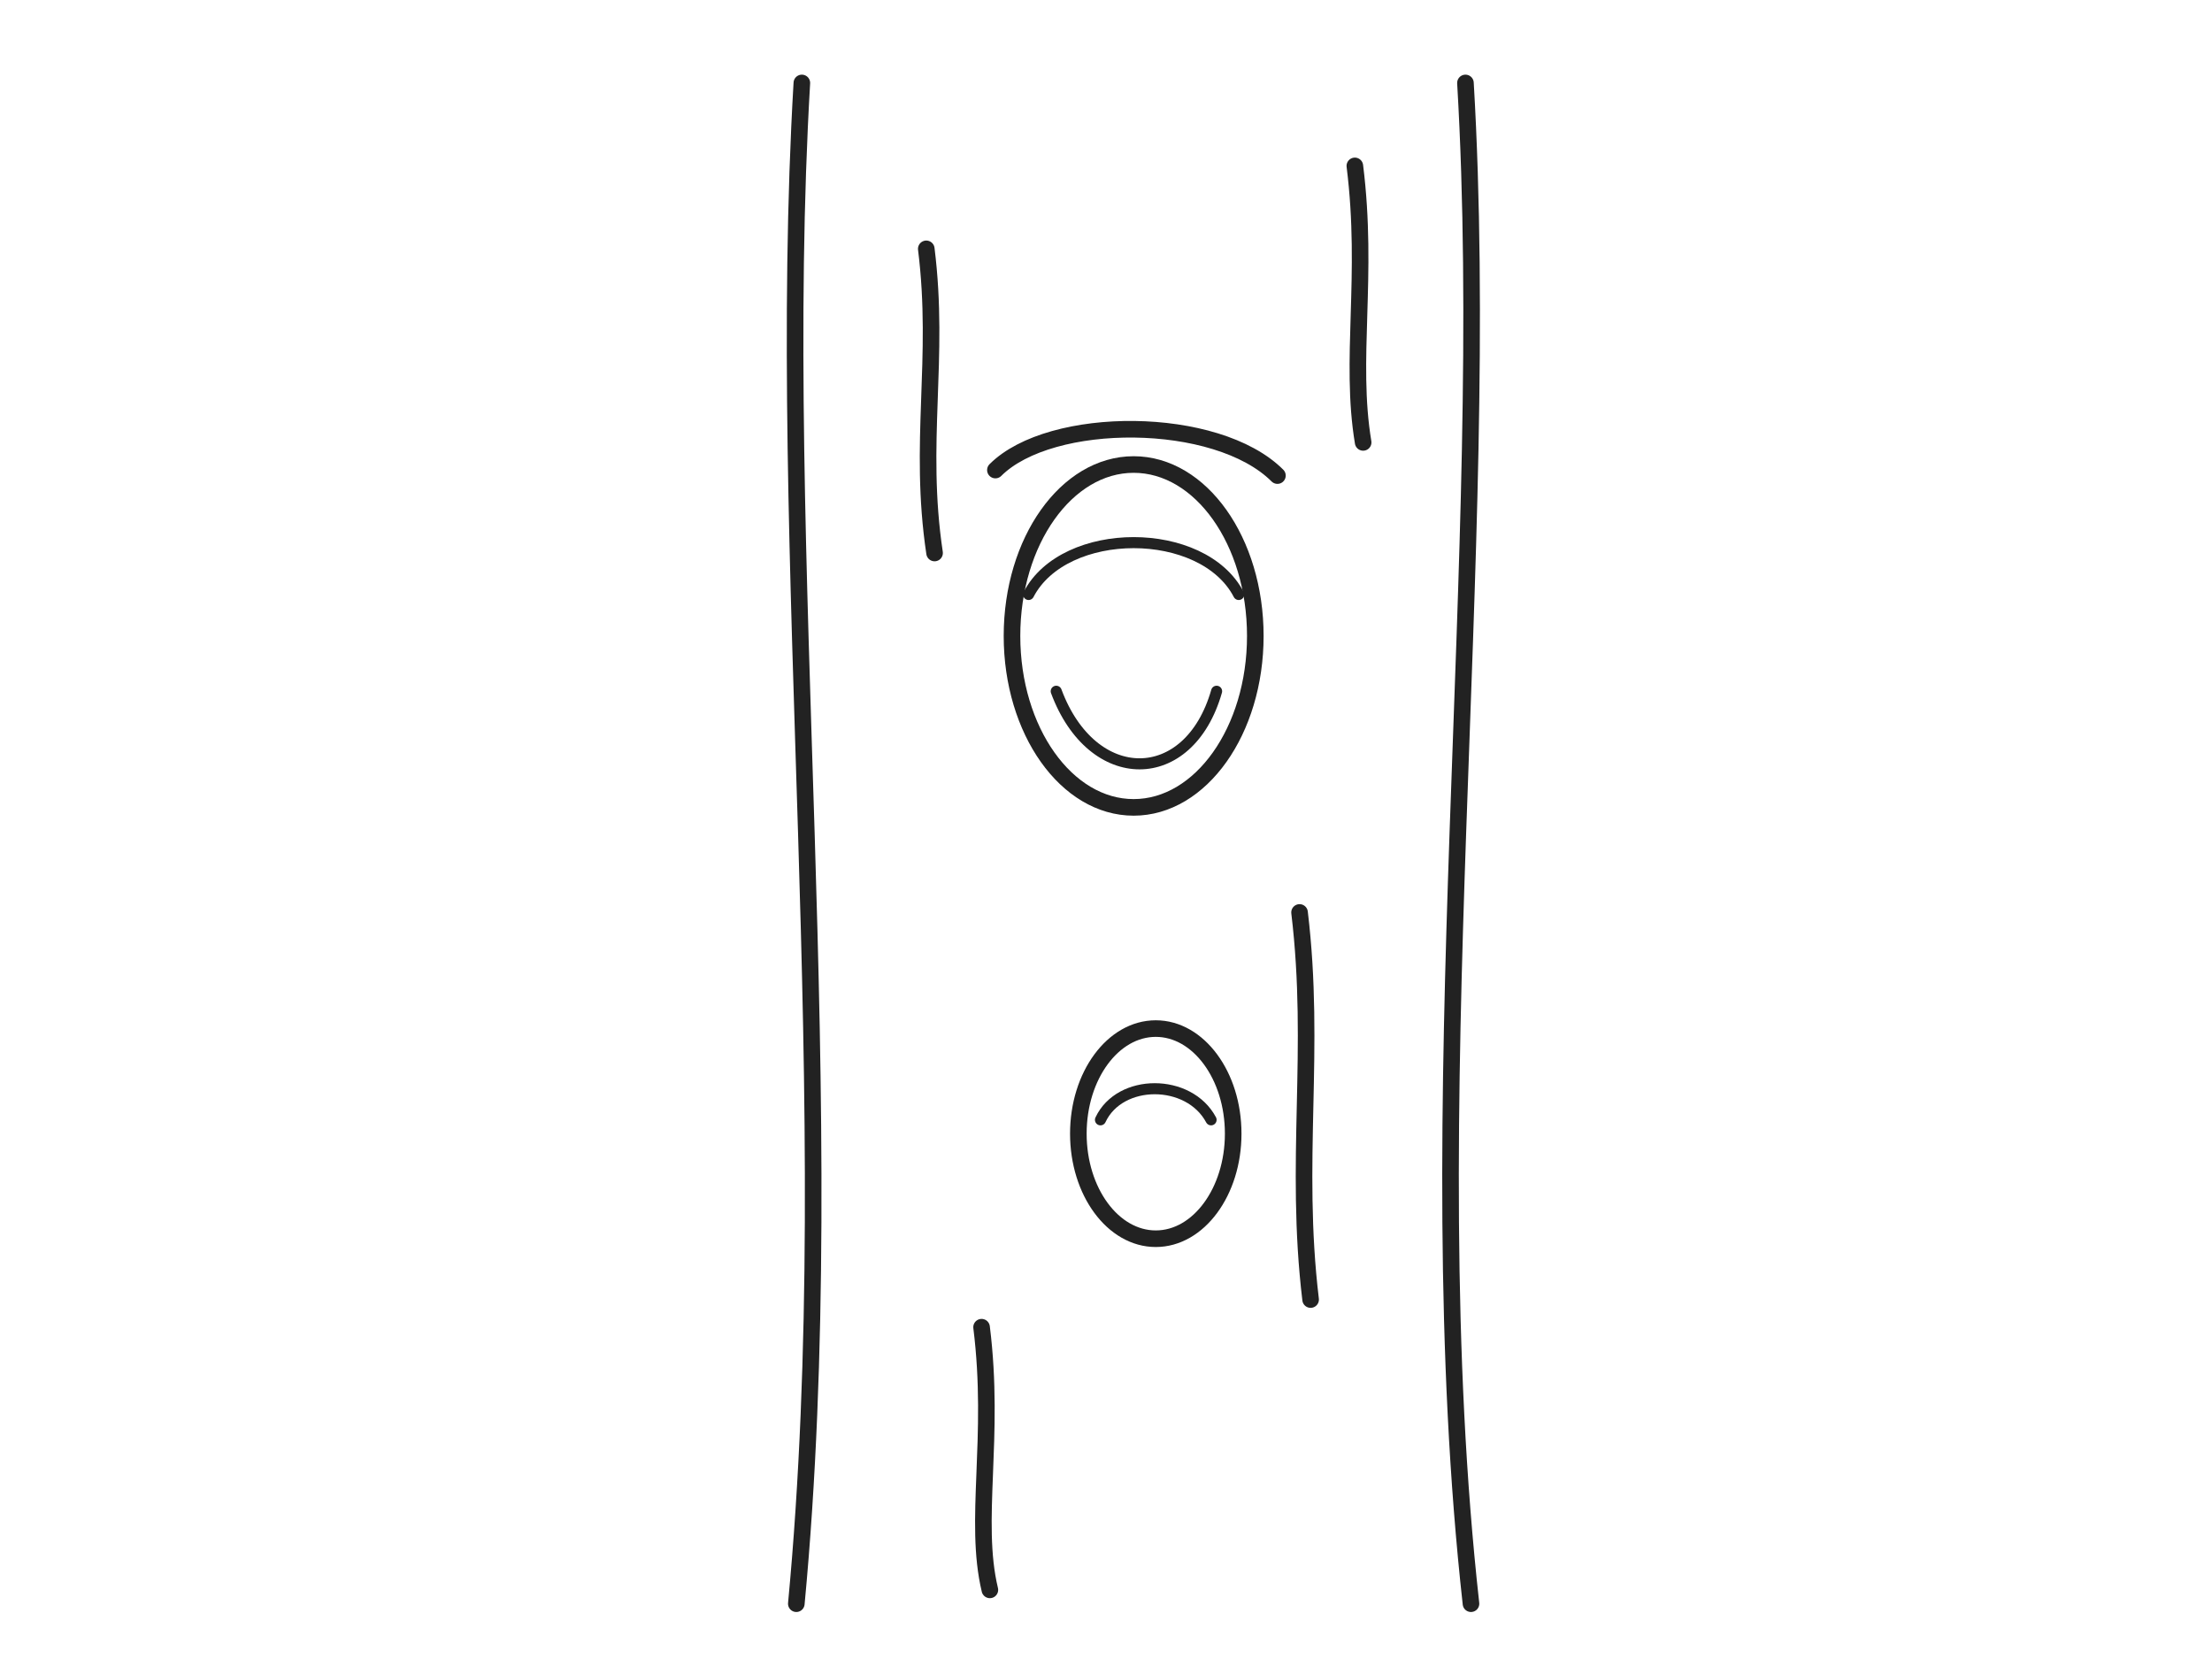
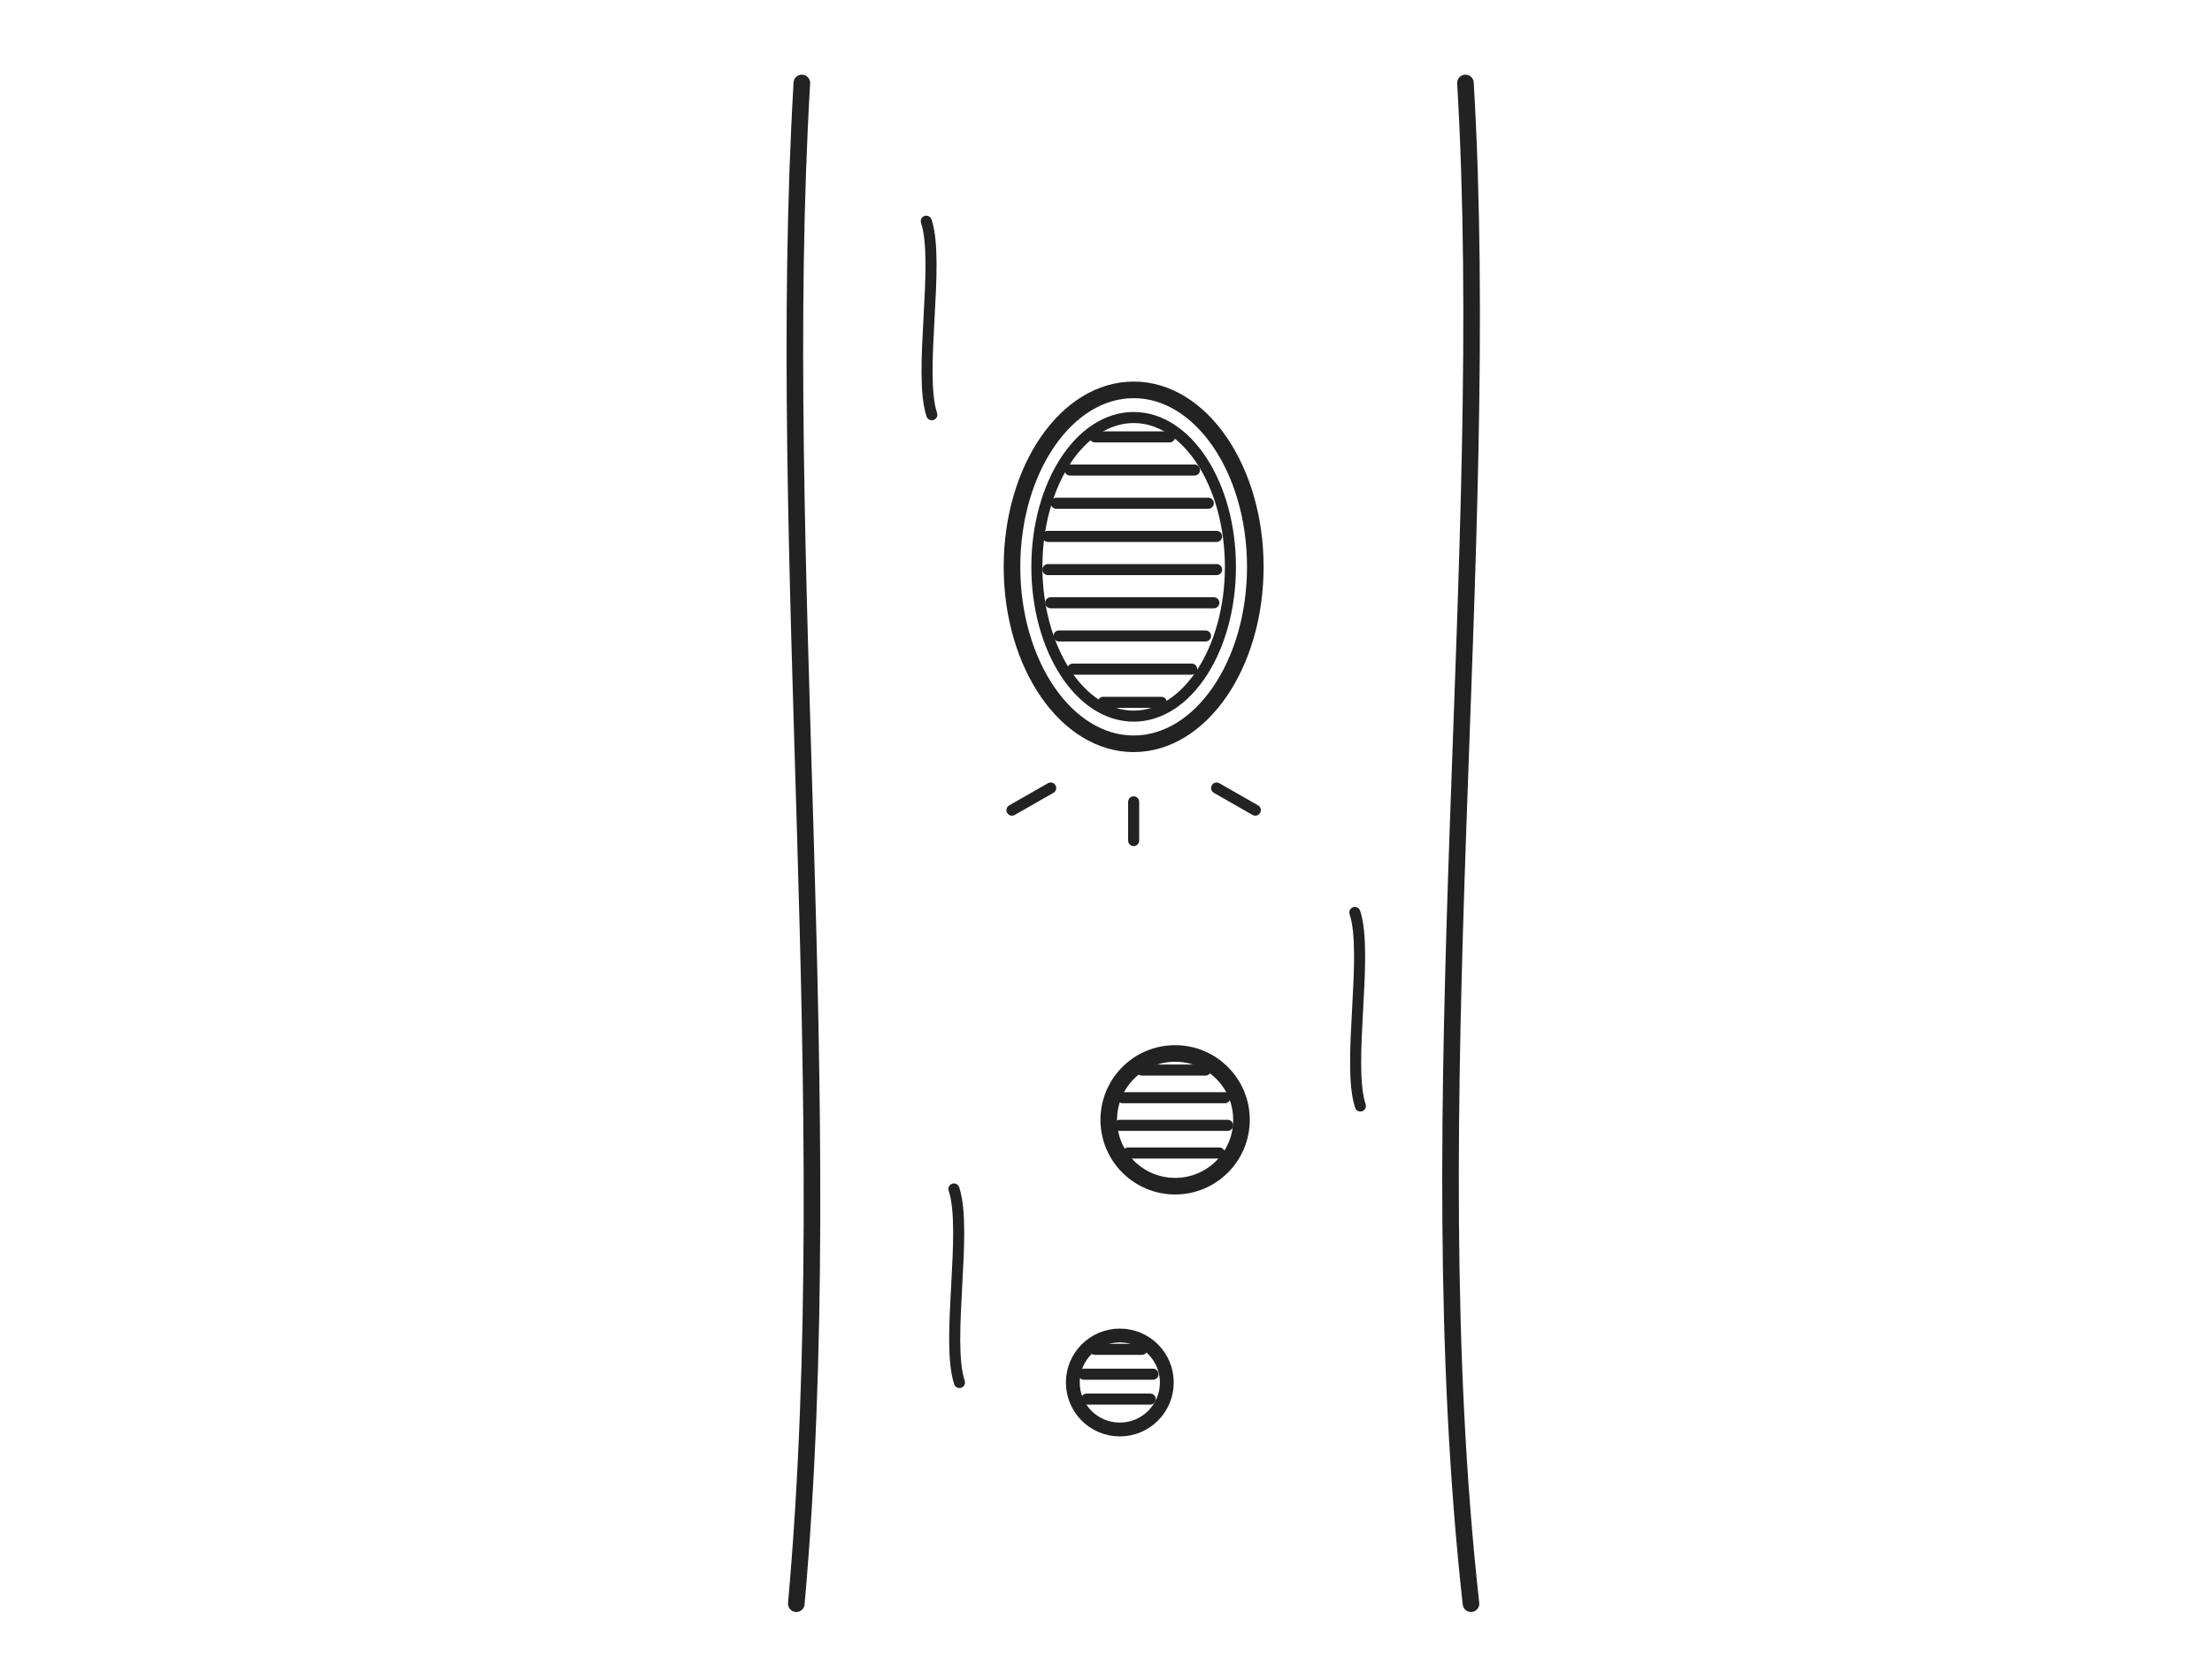
<svg xmlns="http://www.w3.org/2000/svg" viewBox="0 0 800 600" width="800" height="600">
  <rect width="800" height="600" fill="#fff" />
  <g fill="none" stroke="#222" stroke-width="6" stroke-linecap="round" stroke-linejoin="round">
-     <path d="M290 30 C280 200 305 400 288 580" />
+     <path d="M290 30 C280 200 304 400 288 580" />
    <path d="M530 30 C540 200 512 400 532 580" />
-     <path d="M335 90 C340 130 332 160 338 200" />
-     <path d="M470 330 C476 380 468 420 474 470" />
-     <path d="M355 480 C360 520 352 550 358 575" />
-     <path d="M490 60 C495 100 488 130 493 160" />
-     <ellipse cx="410" cy="230" rx="44" ry="62" />
-     <path d="M372 215 C385 190 435 190 448 215" stroke-width="4" />
-     <path d="M382 250 C395 285 430 285 440 250" stroke-width="4" />
-     <path d="M360 170 C380 150 440 150 462 172" />
-     <ellipse cx="418" cy="410" rx="28" ry="38" />
-     <path d="M398 405 C405 390 430 390 438 405" stroke-width="4" />
+     <path d="M335 80 C340 95 332 135 337 150" stroke-width="4" />
+     <path d="M490 330 C495 345 487 385 492 400" stroke-width="4" />
+     <path d="M345 430 C350 445 342 485 347 500" stroke-width="4" />
+     <ellipse cx="410" cy="205" rx="44" ry="64" />
+     <ellipse cx="410" cy="205" rx="35" ry="54" stroke-width="4" />
+     <path d="M396 158 L423 158" stroke-width="4" />
+     <path d="M387 170 L432 170" stroke-width="4" />
+     <path d="M382 182 L437 182" stroke-width="4" />
+     <path d="M379 194 L440 194" stroke-width="4" />
+     <path d="M379 206 L440 206" stroke-width="4" />
+     <path d="M380 218 L439 218" stroke-width="4" />
+     <path d="M383 230 L436 230" stroke-width="4" />
+     <path d="M388 242 L431 242" stroke-width="4" />
+     <path d="M399 254 L420 254" stroke-width="4" />
+     <path d="M380 285 l-14 8 M410 290 l0 14 M440 285 l14 8" stroke-width="4" />
+     <ellipse cx="425" cy="405" rx="24" ry="24" />
+     <path d="M413 387 L436 387" stroke-width="4" />
+     <path d="M406 397 L443 397" stroke-width="4" />
+     <path d="M405 407 L444 407" stroke-width="4" />
+     <path d="M408 417 L441 417" stroke-width="4" />
+     <ellipse cx="405" cy="500" rx="17" ry="17" stroke-width="5" />
+     <path d="M396 488 L413 488" stroke-width="4" />
+     <path d="M392 497 L417 497" stroke-width="4" />
+     <path d="M393 506 L416 506" stroke-width="4" />
  </g>
</svg>
